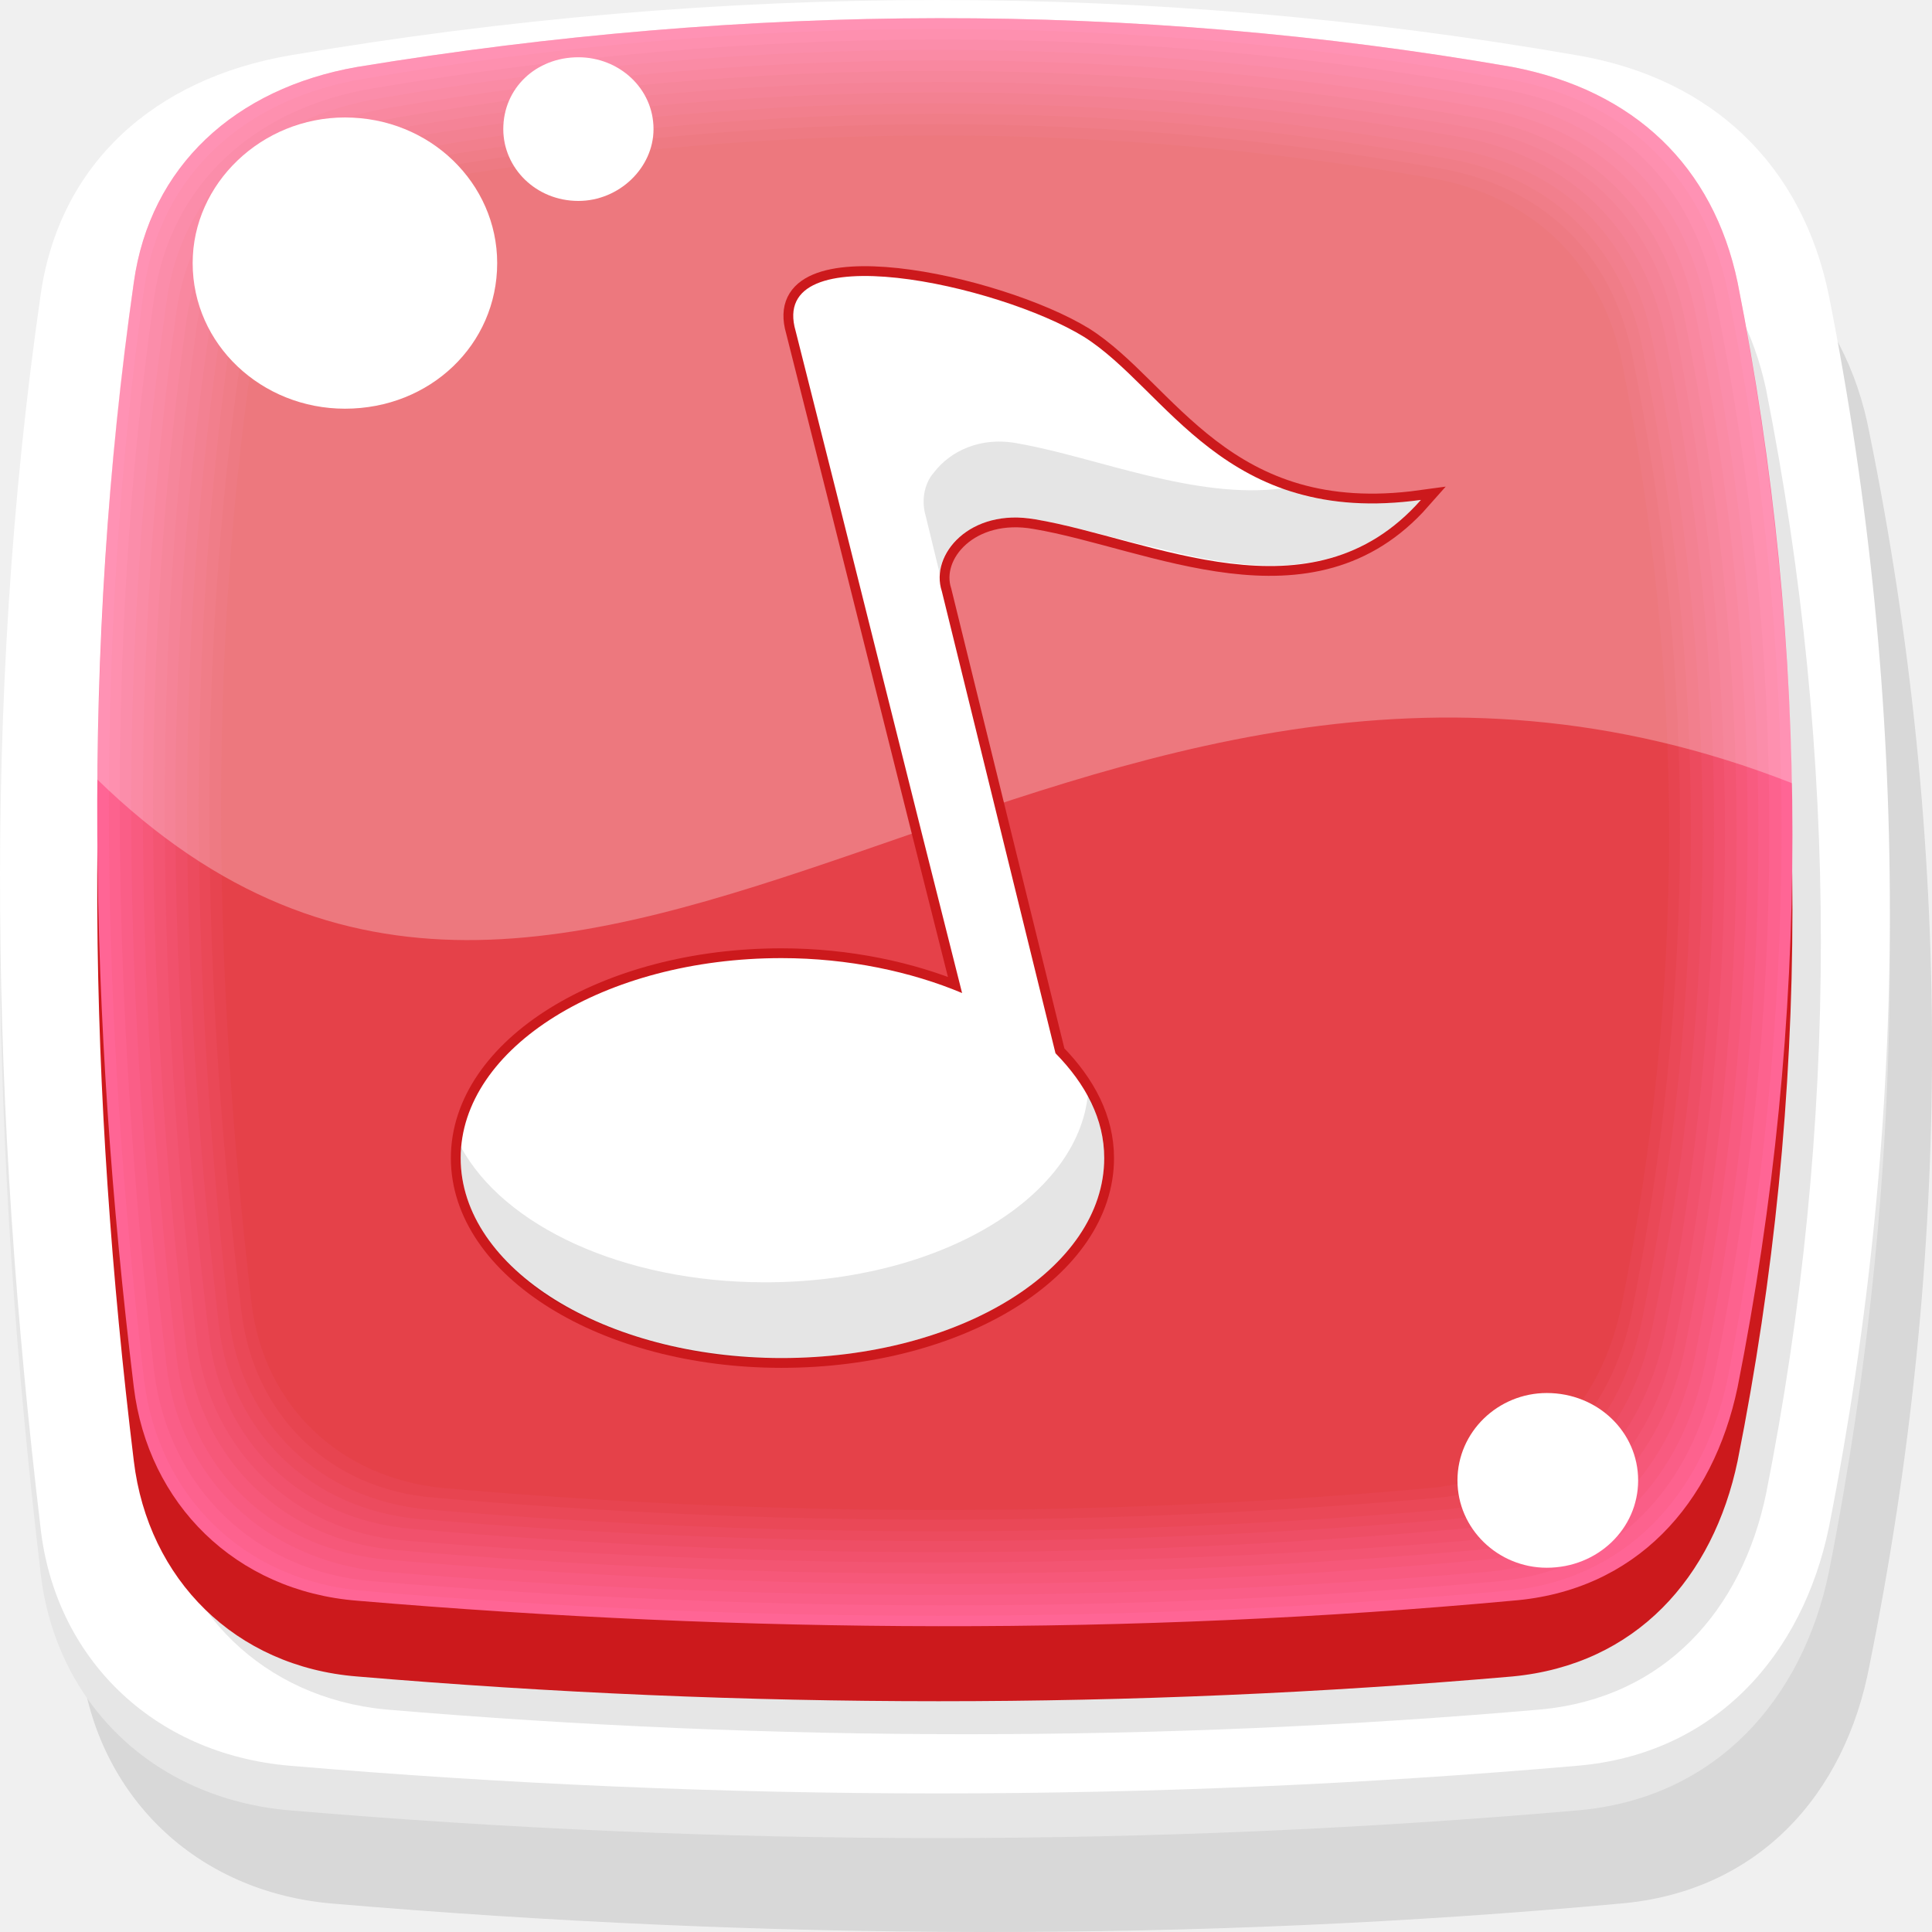
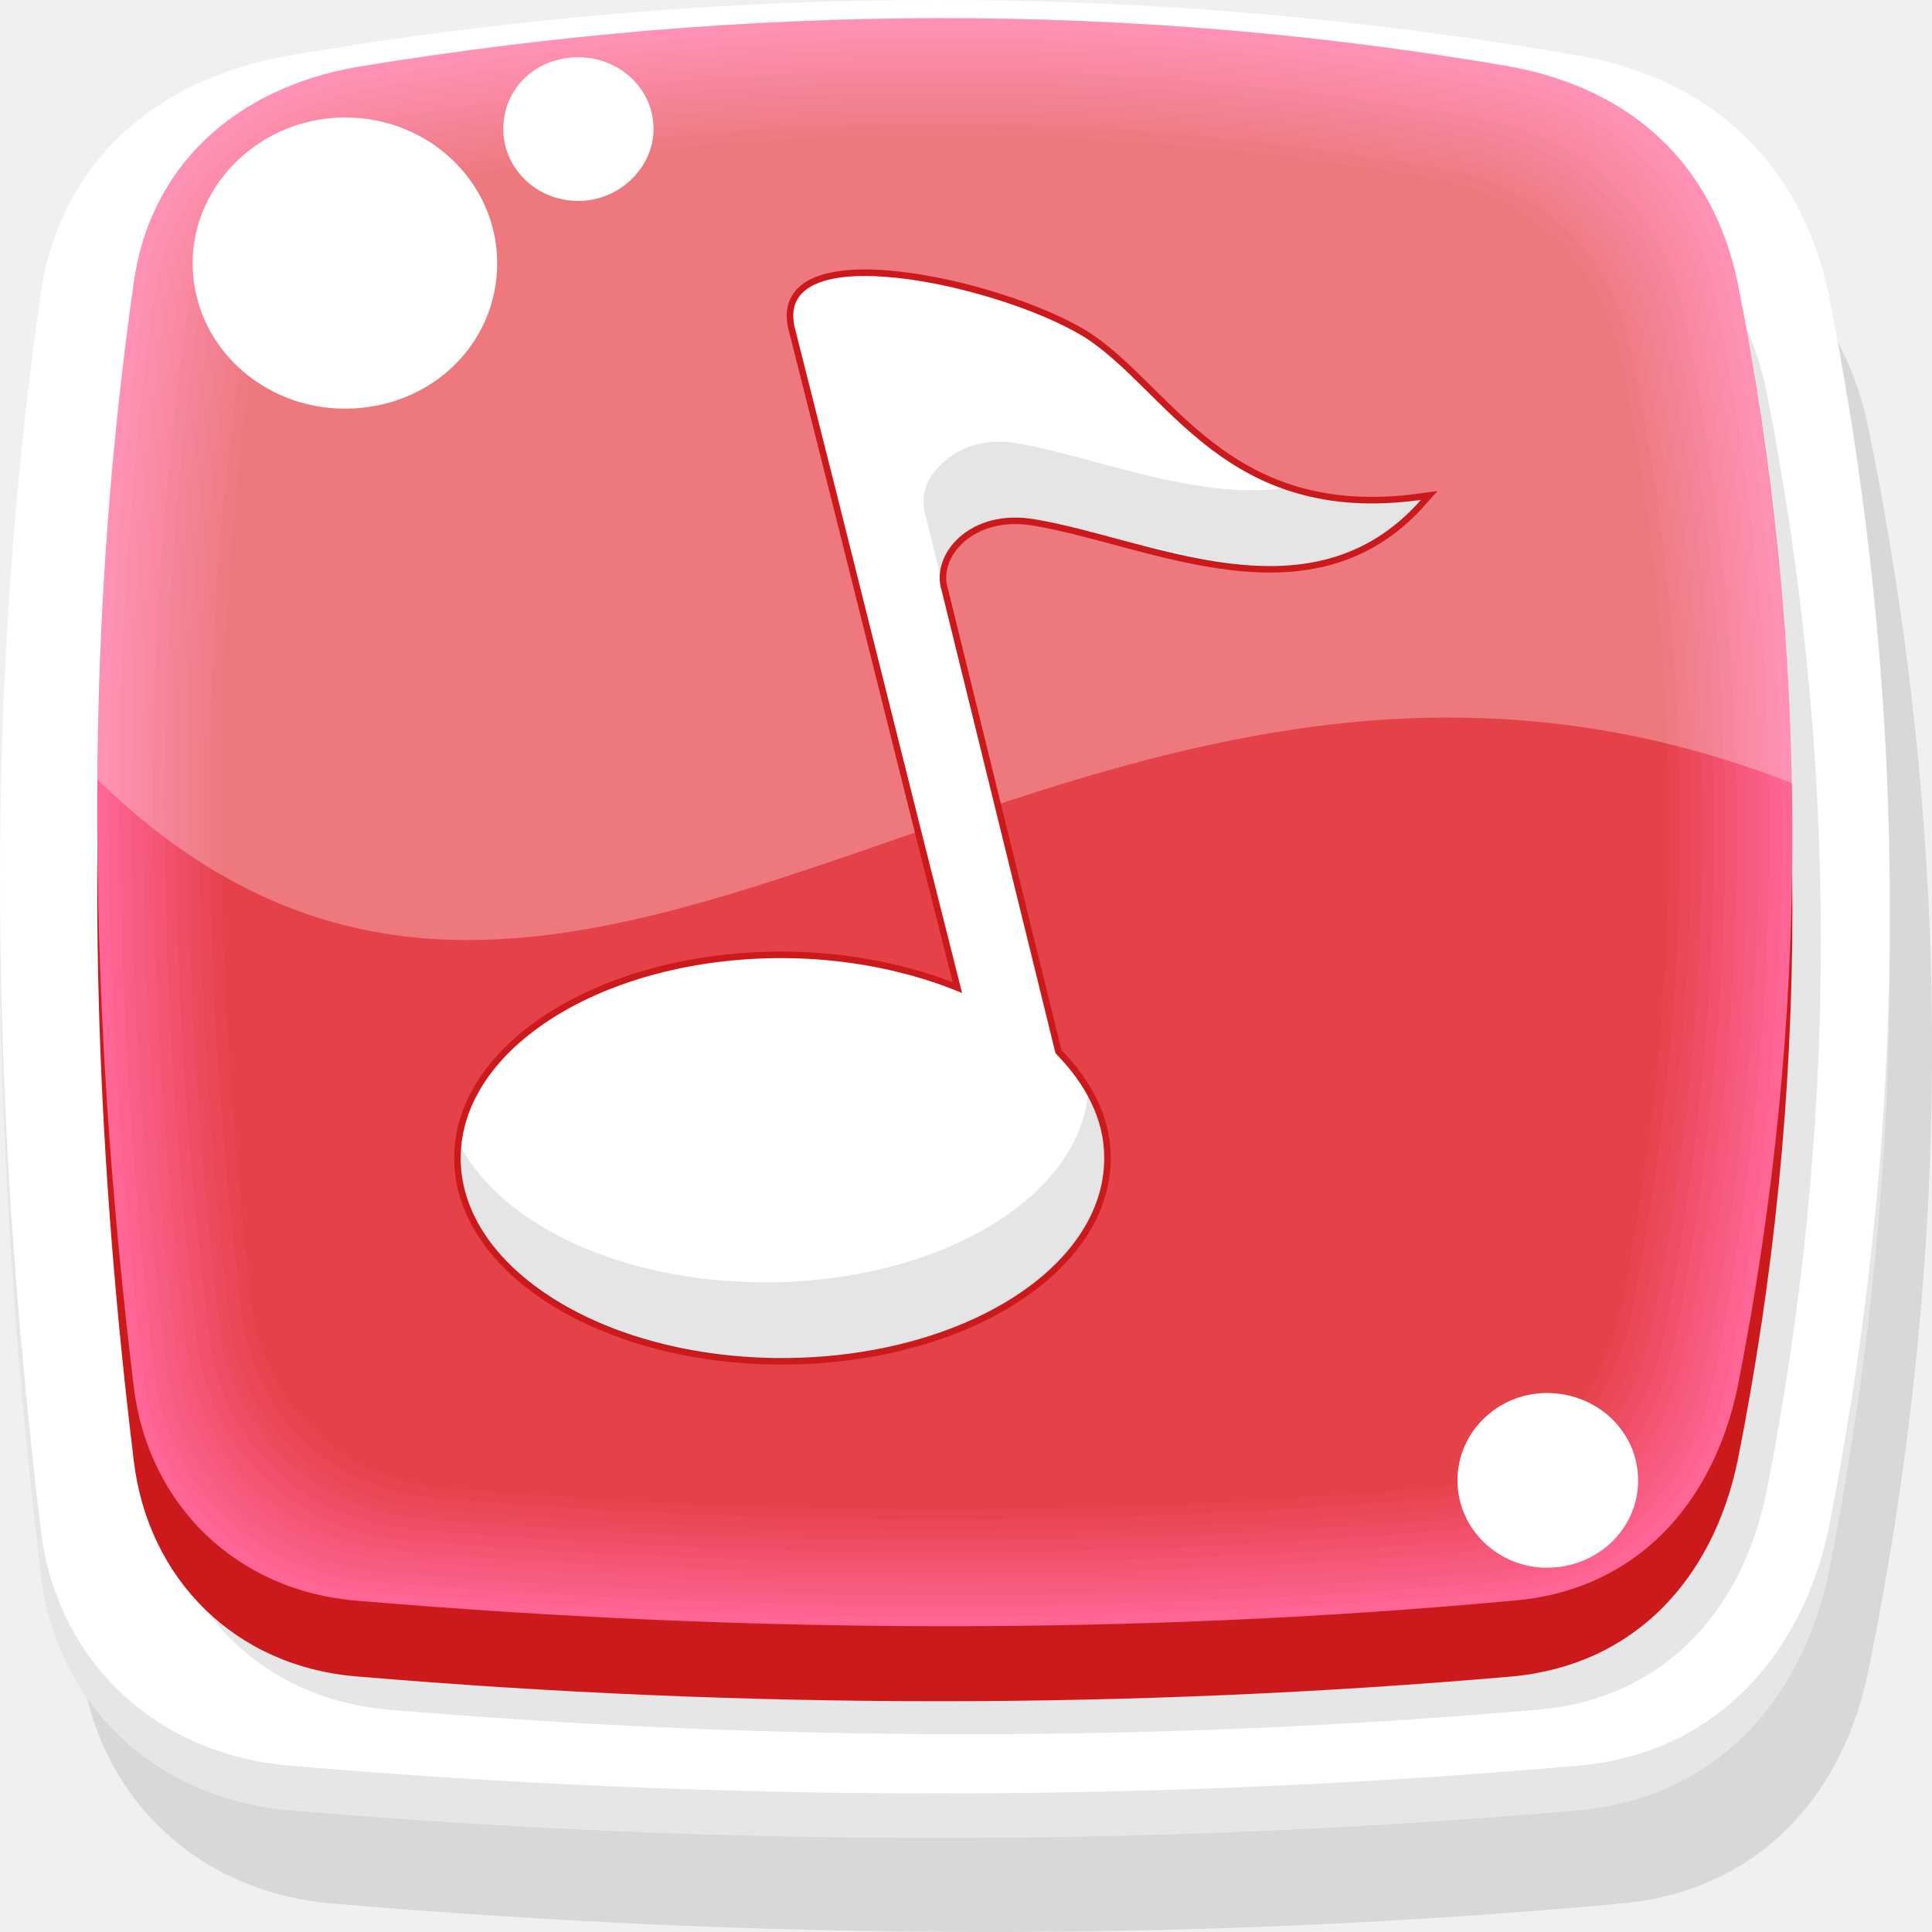
- <svg xmlns="http://www.w3.org/2000/svg" width="50" height="50" viewBox="0 0 50 50" fill="none">
-   <path fill-rule="evenodd" clip-rule="evenodd" d="M8.612 4.999C19.856 3.09 30.942 3.09 41.922 4.999C45.442 5.653 47.754 7.863 48.385 11.23C50.539 21.831 50.539 32.433 48.385 43.085C47.754 46.451 45.495 48.964 41.922 49.265C30.942 50.27 19.856 50.22 8.612 49.265C5.04 48.964 2.518 46.451 2.098 43.085C0.889 32.433 0.626 21.831 2.098 11.23C2.623 7.863 5.092 5.602 8.612 4.999Z" fill="black" fill-opacity="0.102" />
-   <path fill-rule="evenodd" clip-rule="evenodd" d="M7.509 2.587C18.752 0.678 29.838 0.678 40.819 2.587C44.339 3.24 46.651 5.451 47.334 8.818C49.435 19.419 49.435 30.021 47.334 40.673C46.651 43.989 44.391 46.551 40.819 46.853C29.838 47.808 18.752 47.808 7.509 46.853C3.936 46.551 1.414 44.039 1.047 40.673C-0.214 30.021 -0.477 19.419 1.047 8.818C1.519 5.401 3.989 3.19 7.509 2.587Z" fill="#E6E6E6" />
-   <path fill-rule="evenodd" clip-rule="evenodd" d="M7.509 1.432C18.752 -0.477 29.838 -0.477 40.819 1.432C44.339 2.035 46.651 4.296 47.334 7.662C49.435 18.264 49.435 28.866 47.334 39.517C46.651 42.834 44.391 45.396 40.819 45.698C29.838 46.652 18.752 46.652 7.509 45.698C3.936 45.396 1.414 42.884 1.047 39.517C-0.214 28.866 -0.477 18.264 1.047 7.662C1.519 4.246 3.989 2.035 7.509 1.432Z" fill="white" />
-   <path fill-rule="evenodd" clip-rule="evenodd" d="M9.979 4.547C20.066 2.839 30.049 2.789 39.873 4.547C43.026 5.1 45.075 7.11 45.705 10.074C47.597 19.621 47.597 29.117 45.705 38.663C45.075 41.678 43.078 43.939 39.873 44.241C30.049 45.095 20.066 45.095 9.979 44.241C6.826 43.939 4.515 41.678 4.199 38.663C3.043 29.117 2.833 19.621 4.199 10.074C4.62 7.059 6.826 5.05 9.979 4.547Z" fill="#E6E6E6" />
-   <path fill-rule="evenodd" clip-rule="evenodd" d="M9.242 3.693C19.33 1.985 29.312 1.985 39.137 3.693C42.289 4.246 44.339 6.256 44.969 9.271C46.861 18.767 46.861 28.313 44.969 37.81C44.339 40.824 42.342 43.085 39.137 43.387C29.312 44.241 19.33 44.241 9.242 43.387C6.09 43.136 3.831 40.874 3.463 37.81C2.307 28.313 2.097 18.767 3.463 9.271C3.883 6.206 6.09 4.246 9.242 3.693Z" fill="#CC191C" />
-   <path fill-rule="evenodd" clip-rule="evenodd" d="M9.242 1.733C19.33 0.075 29.312 0.025 39.137 1.733C42.289 2.336 44.339 4.296 44.969 7.31C46.861 16.857 46.861 26.353 44.969 35.9C44.339 38.914 42.342 41.175 39.137 41.426C29.312 42.331 19.33 42.281 9.242 41.426C6.09 41.175 3.831 38.914 3.463 35.9C2.307 26.353 2.097 16.857 3.463 7.31C3.883 4.296 6.09 2.286 9.242 1.733Z" fill="#FF6595" />
-   <path fill-rule="evenodd" clip-rule="evenodd" d="M9.453 2.035C19.383 0.326 29.207 0.326 38.927 2.035C42.027 2.537 44.076 4.547 44.707 7.511C46.598 16.907 46.545 26.303 44.707 35.699C44.076 38.663 42.08 40.924 38.927 41.175C29.207 42.029 19.383 42.029 9.453 41.175C6.3 40.924 4.094 38.713 3.726 35.699C2.623 26.303 2.412 16.907 3.726 7.511C4.146 4.497 6.353 2.537 9.453 2.035Z" fill="#FD628E" />
-   <path fill-rule="evenodd" clip-rule="evenodd" d="M9.663 2.286C19.488 0.628 29.155 0.578 38.77 2.286C41.817 2.789 43.814 4.748 44.392 7.713C46.283 16.958 46.23 26.253 44.392 35.498C43.814 38.412 41.87 40.623 38.77 40.925C29.155 41.779 19.488 41.728 9.663 40.925C6.563 40.673 4.357 38.463 3.989 35.498C2.938 26.253 2.675 16.958 3.989 7.713C4.409 4.748 6.616 2.789 9.663 2.286Z" fill="#FA5E87" />
-   <path fill-rule="evenodd" clip-rule="evenodd" d="M9.873 2.537C19.54 0.878 29.102 0.878 38.559 2.537C41.554 3.039 43.55 4.999 44.128 7.862C45.967 17.007 45.967 26.152 44.128 35.296C43.55 38.21 41.606 40.371 38.559 40.672C29.102 41.476 19.54 41.476 9.873 40.672C6.825 40.371 4.619 38.21 4.304 35.296C3.2 26.152 2.99 17.007 4.304 7.862C4.671 4.948 6.825 3.039 9.873 2.537Z" fill="#F85B80" />
-   <path fill-rule="evenodd" clip-rule="evenodd" d="M10.083 2.788C19.593 1.18 29.05 1.13 38.349 2.788C41.344 3.291 43.288 5.2 43.866 8.064C45.705 17.058 45.652 26.102 43.866 35.096C43.288 37.96 41.397 40.12 38.349 40.371C29.05 41.225 19.593 41.175 10.083 40.371C7.036 40.12 4.882 38.01 4.566 35.096C3.516 26.102 3.305 17.058 4.566 8.064C4.987 5.2 7.088 3.291 10.083 2.788Z" fill="#F65879" />
-   <path fill-rule="evenodd" clip-rule="evenodd" d="M10.294 3.039C19.698 1.432 28.945 1.432 38.139 3.039C41.082 3.542 43.026 5.451 43.604 8.265C45.39 17.158 45.39 26.052 43.604 34.895C43.026 37.708 41.134 39.869 38.139 40.12C28.945 40.924 19.698 40.924 10.294 40.12C7.299 39.869 5.197 37.758 4.83 34.895C3.779 26.052 3.569 17.158 4.83 8.265C5.25 5.401 7.352 3.542 10.294 3.039Z" fill="#F35572" />
-   <path fill-rule="evenodd" clip-rule="evenodd" d="M10.451 3.291C19.751 1.733 28.893 1.733 37.982 3.291C40.872 3.793 42.763 5.652 43.341 8.416C45.075 17.209 45.075 25.951 43.341 34.744C42.763 37.507 40.924 39.567 37.982 39.869C28.893 40.623 19.751 40.623 10.451 39.869C7.562 39.618 5.46 37.507 5.093 34.744C4.094 25.951 3.884 17.209 5.093 8.416C5.513 5.652 7.562 3.793 10.451 3.291Z" fill="#F1516C" />
-   <path fill-rule="evenodd" clip-rule="evenodd" d="M10.661 3.542C19.803 2.035 28.84 1.984 37.772 3.542C40.609 4.044 42.5 5.904 43.078 8.617C44.812 17.259 44.759 25.901 43.078 34.543C42.5 37.256 40.661 39.316 37.772 39.568C28.84 40.371 19.803 40.371 10.661 39.568C7.772 39.316 5.722 37.306 5.407 34.543C4.356 25.901 4.146 17.259 5.407 8.617C5.775 5.853 7.824 4.044 10.661 3.542Z" fill="#EE4E65" />
-   <path fill-rule="evenodd" clip-rule="evenodd" d="M10.872 3.843C19.856 2.286 28.788 2.286 37.562 3.843C40.399 4.296 42.237 6.104 42.763 8.818C44.497 17.309 44.497 25.851 42.763 34.342C42.237 37.005 40.451 39.065 37.562 39.316C28.788 40.07 19.856 40.07 10.872 39.316C8.034 39.065 5.985 37.055 5.67 34.342C4.672 25.8 4.462 17.309 5.67 8.818C6.038 6.104 8.034 4.296 10.872 3.843Z" fill="#EC4B5E" />
-   <path fill-rule="evenodd" clip-rule="evenodd" d="M11.082 4.095C19.961 2.588 28.735 2.538 37.404 4.095C40.136 4.547 41.975 6.356 42.5 8.969C44.182 17.36 44.182 25.751 42.5 34.142C41.975 36.805 40.189 38.814 37.404 39.066C28.735 39.819 19.961 39.819 11.082 39.066C8.245 38.814 6.248 36.805 5.933 34.142C4.987 25.751 4.777 17.36 5.933 8.969C6.353 6.306 8.297 4.547 11.082 4.095Z" fill="#EA4857" />
-   <path fill-rule="evenodd" clip-rule="evenodd" d="M11.292 4.346C20.013 2.838 28.63 2.838 37.194 4.346C39.925 4.798 41.712 6.557 42.237 9.169C43.919 17.41 43.866 25.7 42.237 33.94C41.712 36.553 39.978 38.512 37.194 38.764C28.63 39.517 20.013 39.517 11.292 38.764C8.507 38.562 6.563 36.603 6.248 33.94C5.25 25.7 5.039 17.41 6.248 9.169C6.616 6.557 8.56 4.798 11.292 4.346Z" fill="#E74450" />
-   <path fill-rule="evenodd" clip-rule="evenodd" d="M11.502 4.598C20.066 3.141 28.577 3.141 36.984 4.598C39.663 5.05 41.449 6.808 41.975 9.371C43.603 17.511 43.603 25.6 41.975 33.74C41.449 36.352 39.716 38.262 36.984 38.513C28.577 39.267 20.066 39.267 11.502 38.513C8.77 38.262 6.826 36.352 6.511 33.74C5.565 25.6 5.355 17.511 6.511 9.371C6.879 6.758 8.77 5.05 11.502 4.598Z" fill="#E54149" />
-   <path fill-rule="evenodd" clip-rule="evenodd" d="M9.243 1.733C19.33 0.075 29.313 0.025 39.138 1.733C42.29 2.336 44.339 4.296 44.969 7.31C45.81 11.631 46.283 15.952 46.388 20.273C27.684 12.938 15.127 32.433 2.518 20.173C2.57 15.902 2.833 11.581 3.463 7.31C3.884 4.296 6.09 2.286 9.243 1.733Z" fill="white" fill-opacity="0.29" />
-   <path fill-rule="evenodd" clip-rule="evenodd" d="M8.927 3.04C11.133 3.04 12.867 4.748 12.867 6.808C12.867 8.919 11.133 10.577 8.927 10.577C6.773 10.577 4.986 8.919 4.986 6.808C4.986 4.748 6.773 3.04 8.927 3.04Z" fill="white" />
-   <path fill-rule="evenodd" clip-rule="evenodd" d="M14.969 1.482C16.02 1.482 16.913 2.286 16.913 3.341C16.913 4.346 16.02 5.2 14.969 5.2C13.866 5.2 13.025 4.346 13.025 3.341C13.025 2.286 13.866 1.482 14.969 1.482Z" fill="white" />
-   <path fill-rule="evenodd" clip-rule="evenodd" d="M40.031 36.051C41.344 36.051 42.395 37.056 42.395 38.312C42.395 39.568 41.344 40.573 40.031 40.573C38.77 40.573 37.719 39.568 37.719 38.312C37.719 37.056 38.77 36.051 40.031 36.051Z" fill="white" />
-   <path fill-rule="evenodd" clip-rule="evenodd" d="M20.224 24.796C21.957 24.796 23.586 25.148 24.899 25.7C23.586 20.525 21.905 13.742 20.591 8.567C19.856 6.054 25.845 7.361 28.052 8.717C30.206 10.074 31.677 13.641 36.773 12.938C33.936 16.154 29.786 13.943 26.791 13.44C25.11 13.139 24.059 14.345 24.374 15.3L27.316 27.258C28.104 28.062 28.577 28.966 28.577 29.971C28.577 32.835 24.847 35.146 20.224 35.146C15.653 35.146 11.922 32.835 11.922 29.971C11.922 27.107 15.653 24.796 20.224 24.796Z" stroke="#CC191C" stroke-width="0.507" />
-   <path fill-rule="evenodd" clip-rule="evenodd" d="M20.224 24.796C21.957 24.796 23.586 25.148 24.899 25.7C23.586 20.525 21.905 13.742 20.591 8.567C19.856 6.054 25.845 7.361 28.052 8.717C30.206 10.074 31.677 13.641 36.773 12.938C33.936 16.154 29.786 13.943 26.791 13.44C25.11 13.139 24.059 14.345 24.374 15.3L27.316 27.258C28.104 28.062 28.577 28.966 28.577 29.971C28.577 32.835 24.847 35.146 20.224 35.146C15.653 35.146 11.922 32.835 11.922 29.971C11.922 27.107 15.653 24.796 20.224 24.796Z" fill="white" />
-   <path fill-rule="evenodd" clip-rule="evenodd" d="M28.157 28.312C27.894 31.026 24.269 33.186 19.803 33.186C16.125 33.186 13.026 31.729 11.922 29.669C11.922 29.77 11.922 29.87 11.922 29.971C11.922 31.377 12.816 32.634 14.234 33.588C15.443 34.342 17.019 34.895 18.805 35.096C19.278 35.146 19.751 35.146 20.224 35.146C24.847 35.146 28.577 32.834 28.577 29.971C28.577 29.418 28.42 28.865 28.157 28.312Z" fill="black" fill-opacity="0.102" />
-   <path fill-rule="evenodd" clip-rule="evenodd" d="M29.996 14.194C32.36 14.797 34.882 15.099 36.773 12.938C36.038 13.039 35.355 13.039 34.777 12.989C34.199 12.938 33.673 12.838 33.2 12.637C30.941 12.938 28.367 11.833 26.37 11.481C25.372 11.28 24.584 11.682 24.164 12.235C23.901 12.536 23.849 12.989 23.954 13.34L24.321 14.848C24.374 14.094 25.162 13.391 26.318 13.391C26.476 13.391 26.633 13.391 26.791 13.441C27.736 13.591 28.84 13.943 29.996 14.194Z" fill="black" fill-opacity="0.102" />
+ <svg xmlns="http://www.w3.org/2000/svg" width="75" height="75" viewBox="0 0 75 75" fill="none">
+   <path fill-rule="evenodd" clip-rule="evenodd" d="M12.918 7.499C29.783 4.635 46.412 4.635 62.883 7.499C68.163 8.479 71.631 11.795 72.576 16.845C75.808 32.747 75.808 48.65 72.576 64.627C71.631 69.677 68.242 73.445 62.883 73.897C46.412 75.405 29.783 75.329 12.918 73.897C7.559 73.445 3.777 69.677 3.146 64.627C1.333 48.65 0.939 32.747 3.146 16.845C3.934 11.795 7.638 8.403 12.918 7.499Z" fill="black" fill-opacity="0.102" />
+   <path fill-rule="evenodd" clip-rule="evenodd" d="M11.263 3.881C28.128 1.017 44.757 1.017 61.228 3.881C66.508 4.861 69.976 8.177 71 13.226C74.152 29.129 74.152 45.031 71 61.009C69.976 65.984 66.587 69.827 61.228 70.279C44.757 71.711 28.128 71.711 11.263 70.279C5.904 69.827 2.121 66.059 1.57 61.009C-0.322 45.031 -0.716 29.129 1.57 13.226C2.279 8.101 5.983 4.785 11.263 3.881Z" fill="#E6E6E6" />
+   <path fill-rule="evenodd" clip-rule="evenodd" d="M11.263 2.148C28.128 -0.716 44.757 -0.716 61.228 2.148C66.508 3.052 69.976 6.444 71 11.493C74.152 27.396 74.152 43.298 71 59.276C69.976 64.251 66.587 68.094 61.228 68.546C44.757 69.978 28.128 69.978 11.263 68.546C5.904 68.094 2.121 64.326 1.57 59.276C-0.322 43.298 -0.716 27.396 1.57 11.493C2.279 6.369 5.983 3.052 11.263 2.148Z" fill="white" />
+   <path fill-rule="evenodd" clip-rule="evenodd" d="M14.968 6.82C30.099 4.258 45.073 4.182 59.81 6.82C64.539 7.649 67.612 10.664 68.558 15.111C71.395 29.43 71.395 43.675 68.558 57.995C67.612 62.517 64.617 65.908 59.81 66.36C45.073 67.642 30.099 67.642 14.968 66.36C10.239 65.908 6.772 62.517 6.299 57.995C4.565 43.675 4.25 29.43 6.299 15.111C6.929 10.589 10.239 7.574 14.968 6.82Z" fill="#E6E6E6" />
+   <path fill-rule="evenodd" clip-rule="evenodd" d="M13.863 5.54C28.995 2.978 43.968 2.978 58.706 5.54C63.434 6.369 66.508 9.384 67.453 13.906C70.29 28.15 70.29 42.47 67.453 56.714C66.508 61.236 63.513 64.628 58.706 65.08C43.968 66.361 28.995 66.361 13.863 65.08C9.135 64.703 5.746 61.312 5.194 56.714C3.461 42.47 3.145 28.15 5.194 13.906C5.825 9.308 9.135 6.369 13.863 5.54Z" fill="#CC191C" />
+   <path fill-rule="evenodd" clip-rule="evenodd" d="M13.863 2.6C28.995 0.113 43.968 0.037 58.706 2.6C63.434 3.504 66.508 6.443 67.453 10.966C70.29 25.285 70.29 39.53 67.453 53.849C66.508 58.371 63.513 61.763 58.706 62.14C43.968 63.496 28.995 63.421 13.863 62.14C9.135 61.763 5.746 58.371 5.194 53.849C3.461 39.53 3.145 25.285 5.194 10.966C5.825 6.443 9.135 3.429 13.863 2.6Z" fill="#FF6595" />
+   <path fill-rule="evenodd" clip-rule="evenodd" d="M14.179 3.052C29.074 0.49 43.811 0.49 58.391 3.052C63.041 3.806 66.114 6.82 67.06 11.267C69.897 25.361 69.818 39.454 67.06 53.548C66.114 57.995 63.119 61.386 58.391 61.763C43.811 63.044 29.074 63.044 14.179 61.763C9.451 61.386 6.141 58.07 5.589 53.548C3.934 39.454 3.619 25.361 5.589 11.267C6.22 6.745 9.53 3.806 14.179 3.052Z" fill="#FD628E" />
+   <path fill-rule="evenodd" clip-rule="evenodd" d="M14.495 3.429C29.232 0.942 43.733 0.867 58.155 3.429C62.725 4.183 65.72 7.122 66.587 11.569C69.424 25.437 69.346 39.38 66.587 53.247C65.72 57.618 62.804 60.934 58.155 61.387C43.733 62.668 29.232 62.593 14.495 61.387C9.845 61.01 6.535 57.694 5.983 53.247C4.407 39.38 4.013 25.437 5.983 11.569C6.614 7.122 9.924 4.183 14.495 3.429Z" fill="#FA5E87" />
+   <path fill-rule="evenodd" clip-rule="evenodd" d="M14.809 3.805C29.31 1.318 43.653 1.318 57.839 3.805C62.331 4.559 65.325 7.498 66.192 11.794C68.951 25.511 68.951 39.228 66.192 52.945C65.325 57.316 62.409 60.557 57.839 61.009C43.653 62.215 29.31 62.215 14.809 61.009C10.238 60.557 6.928 57.316 6.455 52.945C4.8 39.228 4.485 25.511 6.455 11.794C7.007 7.423 10.238 4.559 14.809 3.805Z" fill="#F85B80" />
+   <path fill-rule="evenodd" clip-rule="evenodd" d="M15.125 4.182C29.389 1.771 43.575 1.695 57.524 4.182C62.016 4.936 64.932 7.8 65.799 12.096C68.557 25.587 68.478 39.153 65.799 52.644C64.932 56.939 62.095 60.18 57.524 60.557C43.575 61.838 29.389 61.763 15.125 60.557C10.554 60.18 7.323 57.015 6.85 52.644C5.274 39.153 4.958 25.587 6.85 12.096C7.48 7.8 10.633 4.936 15.125 4.182Z" fill="#F65879" />
+   <path fill-rule="evenodd" clip-rule="evenodd" d="M15.441 4.559C29.547 2.148 43.418 2.148 57.209 4.559C61.622 5.313 64.538 8.177 65.405 12.398C68.085 25.738 68.085 39.078 65.405 52.342C64.538 56.563 61.701 59.803 57.209 60.18C43.418 61.386 29.547 61.386 15.441 60.18C10.948 59.803 7.796 56.638 7.244 52.342C5.668 39.078 5.353 25.738 7.244 12.398C7.875 8.102 11.027 5.313 15.441 4.559Z" fill="#F35572" />
+   <path fill-rule="evenodd" clip-rule="evenodd" d="M15.678 4.936C29.627 2.6 43.339 2.6 56.973 4.936C61.308 5.69 64.145 8.478 65.012 12.624C67.612 25.813 67.612 38.927 65.012 52.116C64.145 56.261 61.386 59.351 56.973 59.803C43.339 60.934 29.627 60.934 15.678 59.803C11.343 59.426 8.191 56.261 7.639 52.116C6.142 38.927 5.826 25.813 7.639 12.624C8.27 8.478 11.343 5.69 15.678 4.936Z" fill="#F1516C" />
+   <path fill-rule="evenodd" clip-rule="evenodd" d="M15.992 5.314C29.705 3.052 43.26 2.977 56.657 5.314C60.913 6.067 63.75 8.856 64.617 12.926C67.218 25.889 67.139 38.852 64.617 51.815C63.75 55.885 60.992 58.975 56.657 59.352C43.26 60.558 29.705 60.558 15.992 59.352C11.658 58.975 8.584 55.96 8.111 51.815C6.535 38.852 6.22 25.889 8.111 12.926C8.663 8.78 11.736 6.067 15.992 5.314Z" fill="#EE4E65" />
+   <path fill-rule="evenodd" clip-rule="evenodd" d="M16.307 5.765C29.784 3.429 43.181 3.429 56.342 5.765C60.598 6.444 63.356 9.157 64.144 13.227C66.745 25.964 66.745 38.776 64.144 51.513C63.356 55.508 60.676 58.598 56.342 58.974C43.181 60.105 29.784 60.105 16.307 58.974C12.052 58.598 8.978 55.583 8.505 51.513C7.008 38.701 6.693 25.964 8.505 13.227C9.057 9.157 12.052 6.444 16.307 5.765Z" fill="#EC4B5E" />
+   <path fill-rule="evenodd" clip-rule="evenodd" d="M16.623 6.143C29.942 3.882 43.103 3.806 56.106 6.143C60.204 6.821 62.963 9.534 63.751 13.453C66.272 26.04 66.272 38.626 63.751 51.212C62.963 55.207 60.283 58.221 56.106 58.598C43.103 59.729 29.942 59.729 16.623 58.598C12.367 58.221 9.373 55.207 8.9 51.212C7.481 38.626 7.166 26.04 8.9 13.453C9.53 9.459 12.446 6.821 16.623 6.143Z" fill="#EA4857" />
+   <path fill-rule="evenodd" clip-rule="evenodd" d="M16.938 6.519C30.02 4.258 42.944 4.258 55.79 6.519C59.888 7.197 62.568 9.835 63.356 13.754C65.878 26.114 65.799 38.55 63.356 50.91C62.568 54.829 59.967 57.768 55.79 58.145C42.944 59.276 30.02 59.276 16.938 58.145C12.761 57.843 9.845 54.904 9.372 50.91C7.875 38.55 7.559 26.114 9.372 13.754C9.924 9.835 12.84 7.197 16.938 6.519Z" fill="#E74450" />
+   <path fill-rule="evenodd" clip-rule="evenodd" d="M17.253 6.896C30.099 4.71 42.866 4.71 55.475 6.896C59.494 7.574 62.174 10.212 62.962 14.056C65.405 26.265 65.405 38.4 62.962 50.609C62.174 54.528 59.573 57.392 55.475 57.769C42.866 58.9 30.099 58.9 17.253 57.769C13.155 57.392 10.239 54.528 9.766 50.609C8.348 38.4 8.032 26.265 9.766 14.056C10.318 10.137 13.155 7.574 17.253 6.896Z" fill="#E54149" />
+   <path fill-rule="evenodd" clip-rule="evenodd" d="M13.864 2.6C28.995 0.113 43.969 0.037 58.706 2.6C63.435 3.504 66.508 6.443 67.454 10.966C68.715 17.447 69.424 23.929 69.582 30.41C41.526 19.407 22.691 48.649 3.776 30.259C3.855 23.853 4.249 17.372 5.195 10.966C5.825 6.443 9.135 3.429 13.864 2.6Z" fill="white" fill-opacity="0.29" />
+   <path fill-rule="evenodd" clip-rule="evenodd" d="M13.39 4.56C16.7 4.56 19.301 7.123 19.301 10.213C19.301 13.378 16.7 15.865 13.39 15.865C10.159 15.865 7.479 13.378 7.479 10.213C7.479 7.123 10.159 4.56 13.39 4.56Z" fill="white" />
+   <path fill-rule="evenodd" clip-rule="evenodd" d="M22.454 2.223C24.03 2.223 25.37 3.429 25.37 5.012C25.37 6.519 24.03 7.8 22.454 7.8C20.799 7.8 19.538 6.519 19.538 5.012C19.538 3.429 20.799 2.223 22.454 2.223Z" fill="white" />
+   <path fill-rule="evenodd" clip-rule="evenodd" d="M60.046 54.076C62.016 54.076 63.592 55.584 63.592 57.468C63.592 59.352 62.016 60.859 60.046 60.859C58.155 60.859 56.579 59.352 56.579 57.468C56.579 55.584 58.155 54.076 60.046 54.076Z" fill="white" />
+   <path fill-rule="evenodd" clip-rule="evenodd" d="M30.335 37.194C32.936 37.194 35.379 37.721 37.349 38.55C35.379 30.787 32.857 20.613 30.887 12.85C29.784 9.082 38.768 11.041 42.078 13.076C45.309 15.111 47.516 20.462 55.16 19.407C50.904 24.23 44.679 20.914 40.187 20.161C37.665 19.709 36.089 21.517 36.561 22.949L40.975 40.887C42.157 42.093 42.866 43.449 42.866 44.956C42.866 49.252 37.271 52.719 30.335 52.719C23.479 52.719 17.884 49.252 17.884 44.956C17.884 40.66 23.479 37.194 30.335 37.194Z" stroke="#CC191C" stroke-width="0.507" />
+   <path fill-rule="evenodd" clip-rule="evenodd" d="M30.335 37.194C32.936 37.194 35.379 37.721 37.349 38.55C35.379 30.787 32.857 20.613 30.887 12.85C29.784 9.082 38.768 11.041 42.078 13.076C45.309 15.111 47.516 20.462 55.16 19.407C50.904 24.23 44.679 20.914 40.187 20.161C37.665 19.709 36.089 21.517 36.561 22.949L40.975 40.887C42.157 42.093 42.866 43.449 42.866 44.956C42.866 49.252 37.271 52.719 30.335 52.719C23.479 52.719 17.884 49.252 17.884 44.956C17.884 40.66 23.479 37.194 30.335 37.194Z" fill="white" />
+   <path fill-rule="evenodd" clip-rule="evenodd" d="M42.236 42.469C41.842 46.539 36.404 49.779 29.705 49.779C24.189 49.779 19.539 47.594 17.884 44.504C17.884 44.654 17.884 44.805 17.884 44.956C17.884 47.066 19.224 48.95 21.351 50.382C23.164 51.513 25.528 52.342 28.208 52.643C28.917 52.719 29.626 52.719 30.336 52.719C37.271 52.719 42.866 49.252 42.866 44.956C42.866 44.127 42.63 43.298 42.236 42.469Z" fill="black" fill-opacity="0.102" />
+   <path fill-rule="evenodd" clip-rule="evenodd" d="M44.994 21.292C48.54 22.196 52.323 22.648 55.16 19.408C54.057 19.558 53.032 19.558 52.165 19.483C51.298 19.408 50.51 19.257 49.801 18.955C46.412 19.408 42.55 17.75 39.556 17.222C38.058 16.92 36.876 17.523 36.246 18.352C35.852 18.805 35.773 19.483 35.931 20.011L36.482 22.271C36.561 21.141 37.743 20.086 39.477 20.086C39.713 20.086 39.95 20.086 40.186 20.161C41.605 20.387 43.26 20.915 44.994 21.292Z" fill="black" fill-opacity="0.102" />
</svg>
